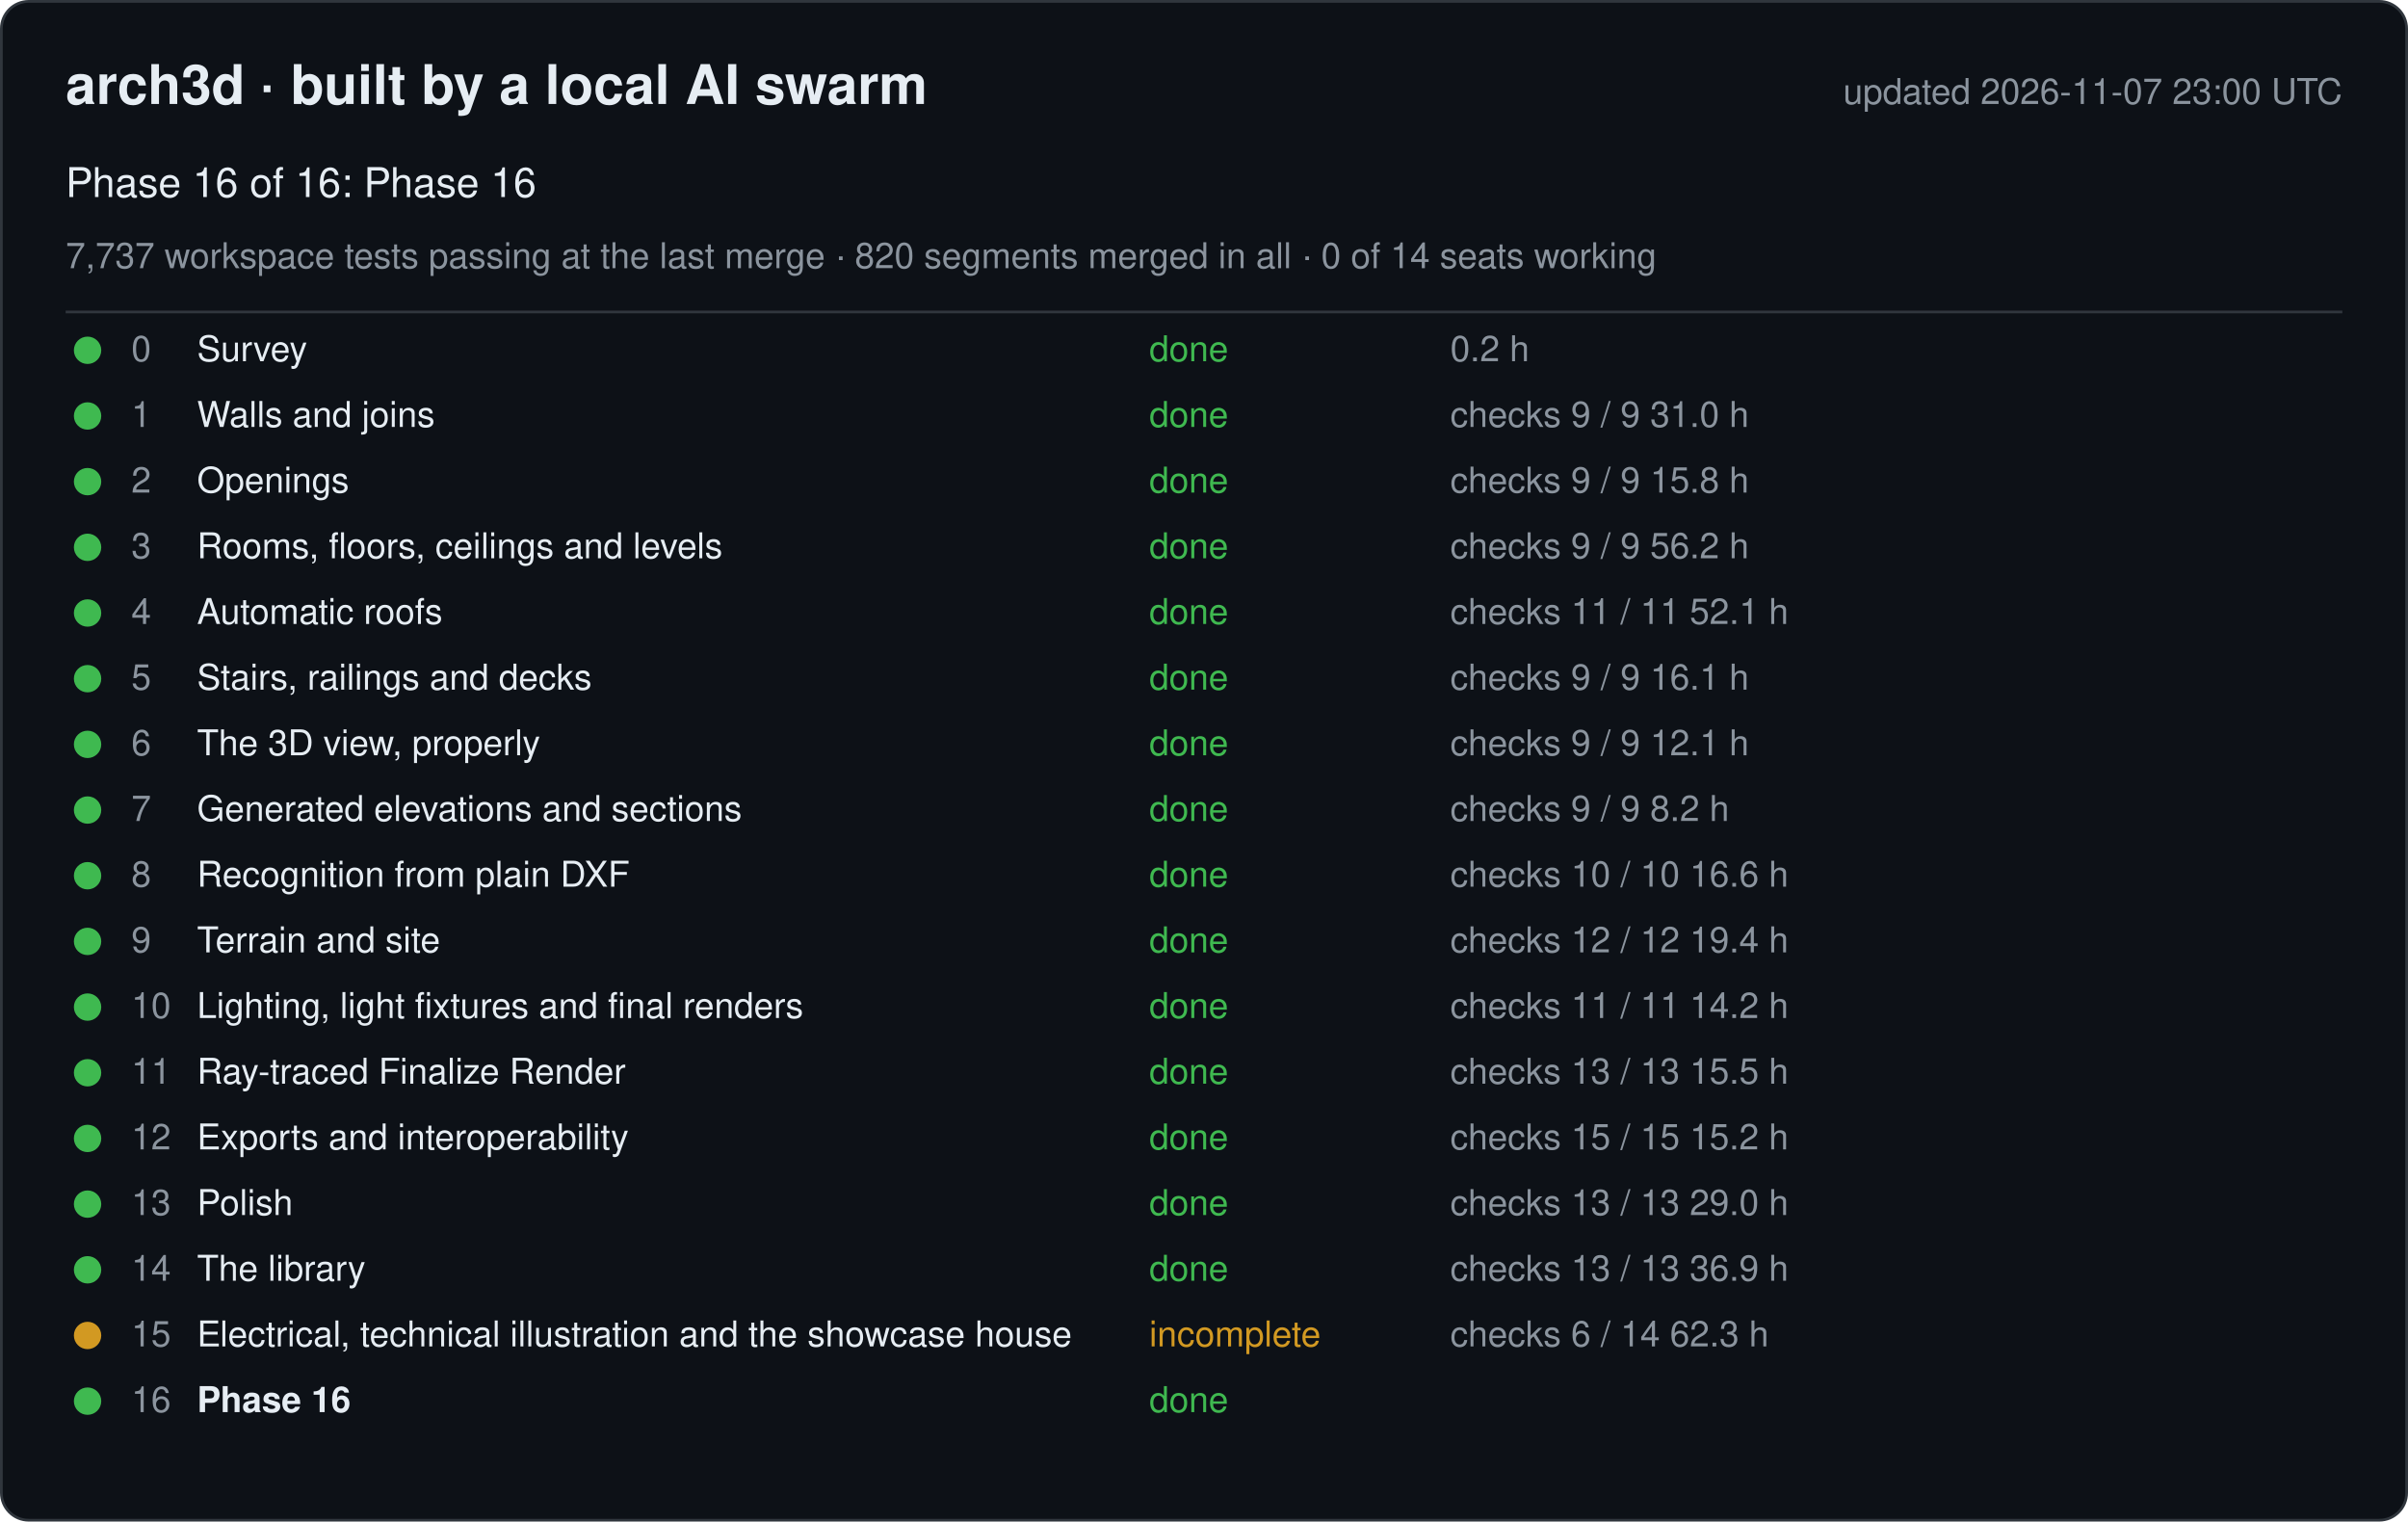
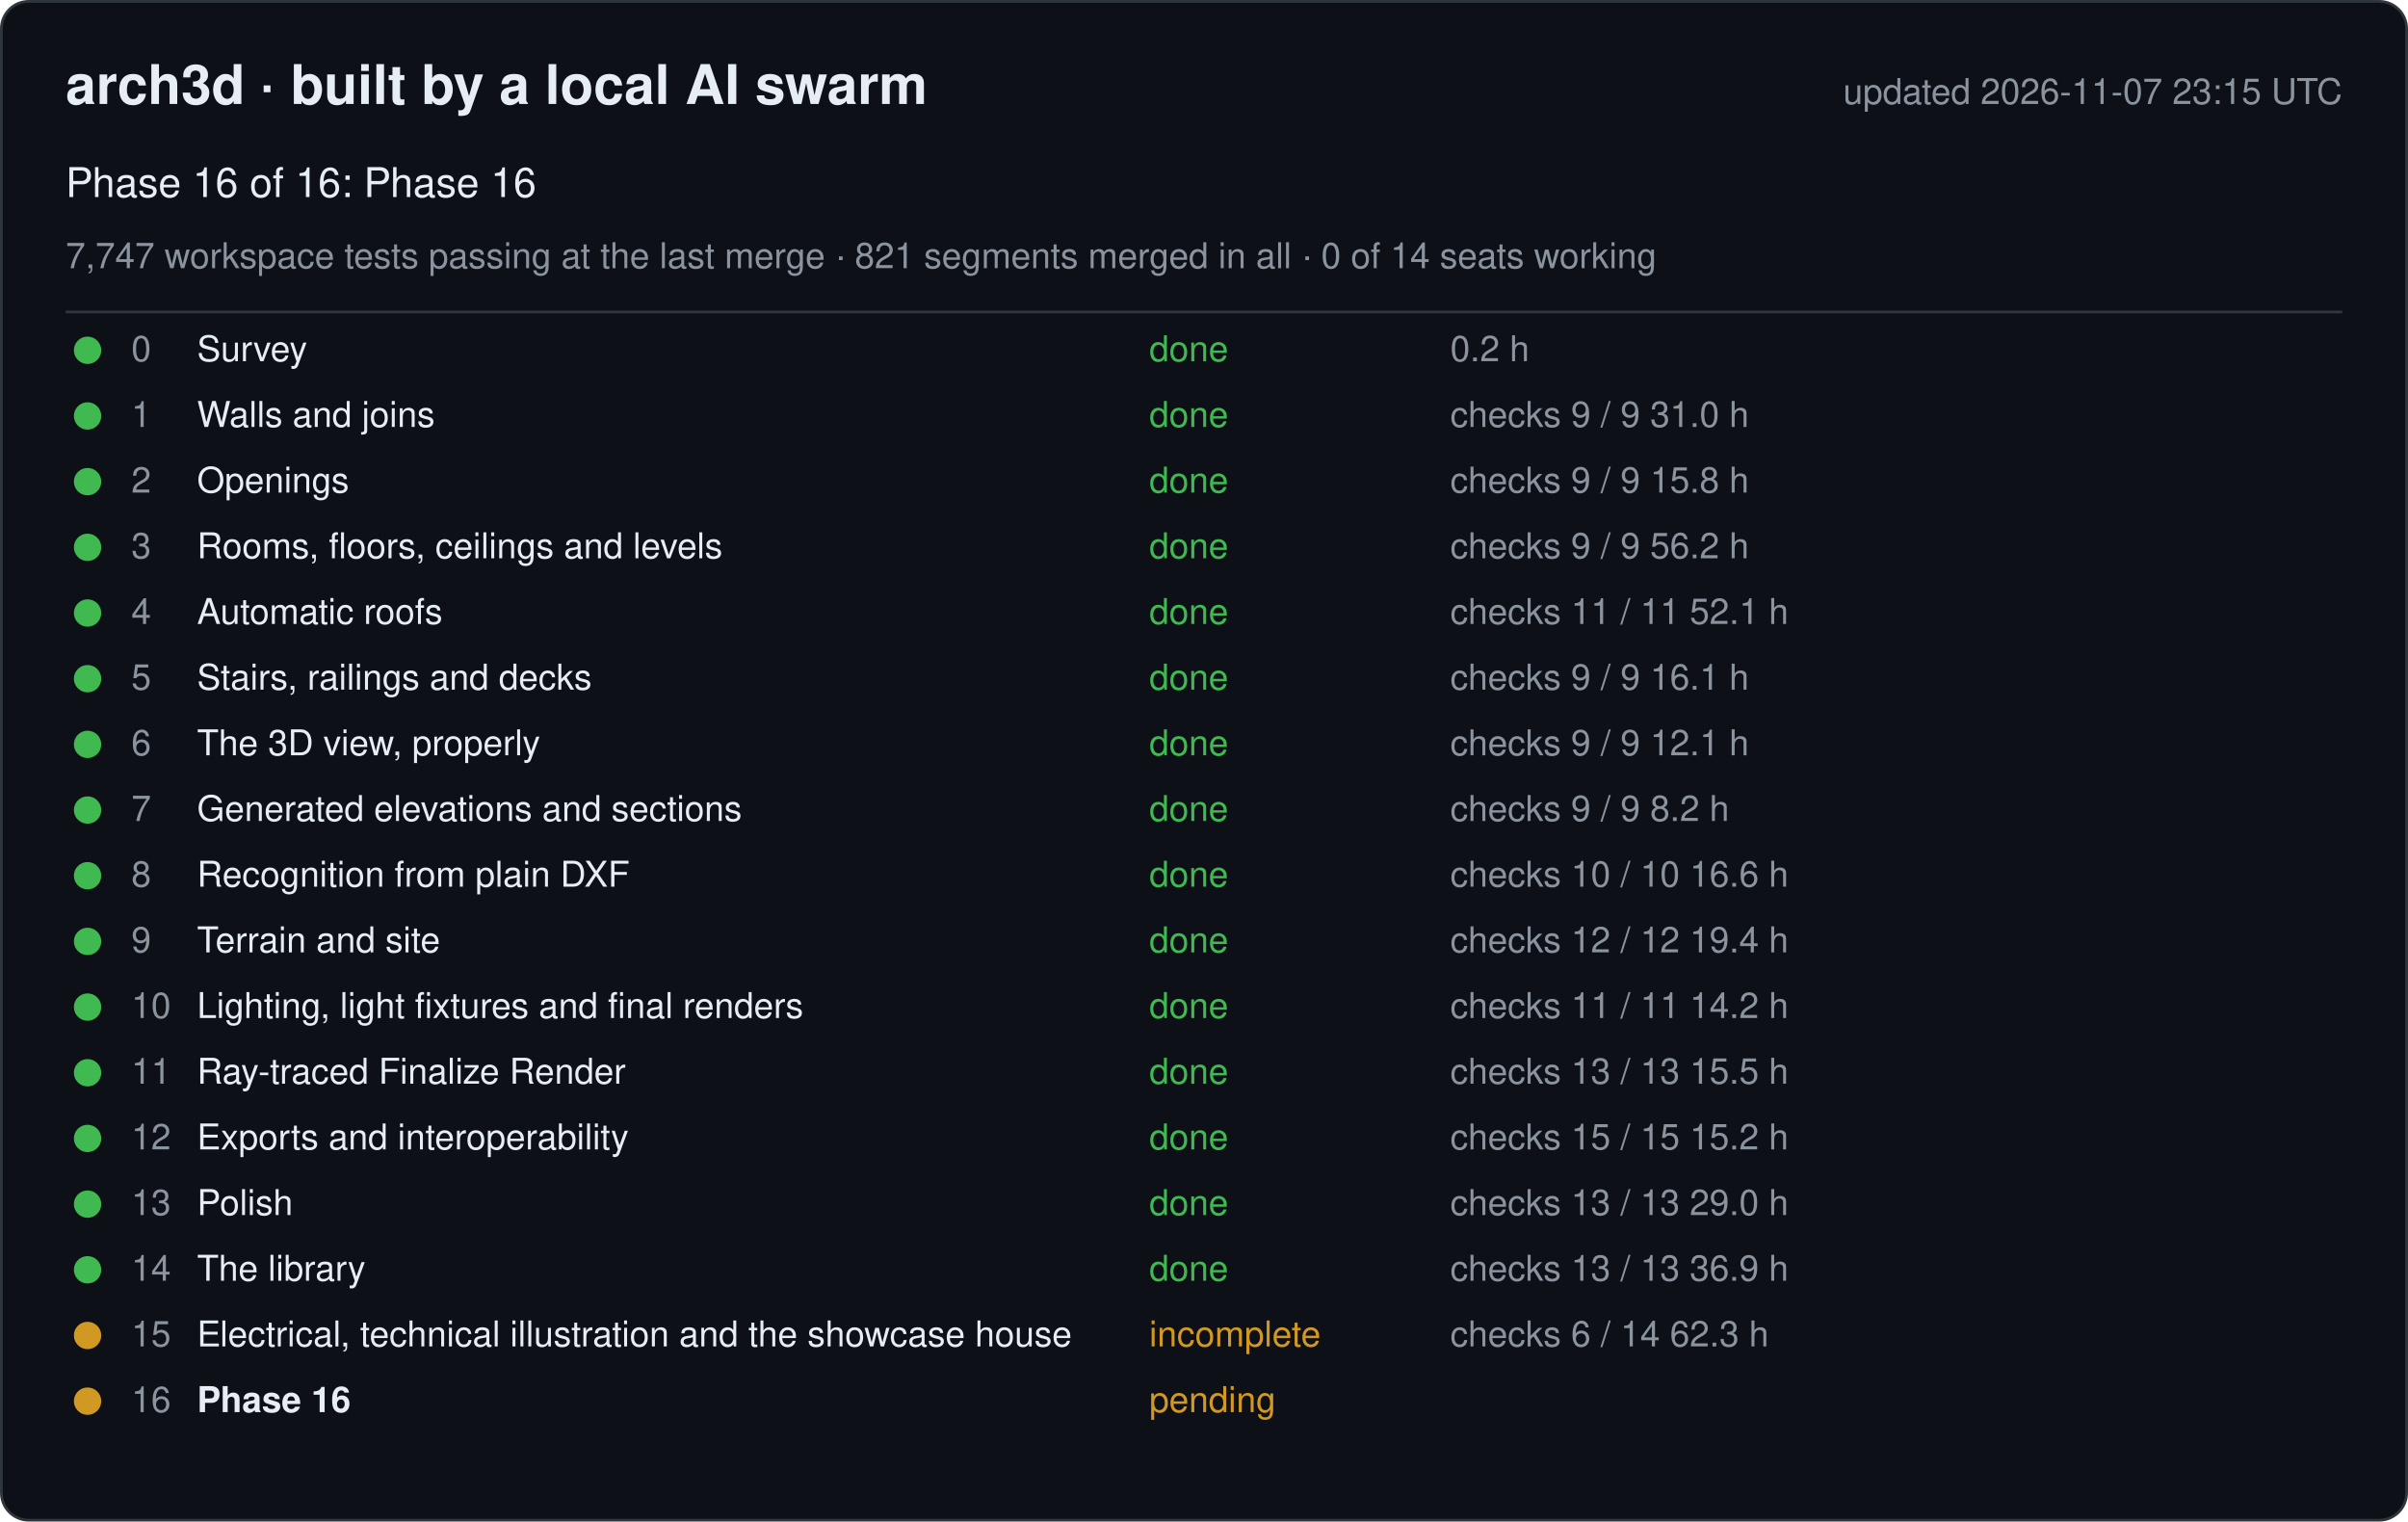
<svg xmlns="http://www.w3.org/2000/svg" width="880" height="556" viewBox="0 0 880 556" font-family="-apple-system, Segoe UI, Helvetica, Arial, sans-serif">
  <rect x="0.5" y="0.5" width="879" height="555" rx="10" fill="#0d1117" stroke="#30363d" />
  <text x="24" y="38" font-size="20" font-weight="600" fill="#e6edf3">arch3d · built by a local AI swarm</text>
-   <text x="856" y="38" font-size="13" fill="#8b949e" text-anchor="end">updated 2026-11-07 23:00 UTC</text>
+   <text x="856" y="38" font-size="13" fill="#8b949e" text-anchor="end">updated 2026-11-07 23:15 UTC</text>
  <text x="24" y="72" font-size="15" fill="#e6edf3">Phase 16 of 16: Phase 16</text>
-   <text x="24" y="98" font-size="13" fill="#8b949e">7,737 workspace tests passing at the last merge · 820 segments merged in all · 0 of 14 seats working</text>
+   <text x="24" y="98" font-size="13" fill="#8b949e">7,747 workspace tests passing at the last merge · 821 segments merged in all · 0 of 14 seats working</text>
  <line x1="24" y1="114" x2="856" y2="114" stroke="#30363d" />
  <g data-phase="0">
    <circle cx="32" cy="128" r="5" fill="#3fb950" />
    <text x="48" y="132" font-size="13" fill="#8b949e">0</text>
    <text x="72" y="132" font-size="13" fill="#e6edf3">Survey</text>
    <text x="420" y="132" font-size="13" fill="#3fb950">done</text>
    <text x="530" y="132" font-size="13" fill="#8b949e">0.2 h</text>
  </g>
  <g data-phase="1">
    <circle cx="32" cy="152" r="5" fill="#3fb950" />
    <text x="48" y="156" font-size="13" fill="#8b949e">1</text>
    <text x="72" y="156" font-size="13" fill="#e6edf3">Walls and joins</text>
    <text x="420" y="156" font-size="13" fill="#3fb950">done</text>
    <text x="530" y="156" font-size="13" fill="#8b949e">checks 9 / 9   31.0 h</text>
  </g>
  <g data-phase="2">
    <circle cx="32" cy="176" r="5" fill="#3fb950" />
    <text x="48" y="180" font-size="13" fill="#8b949e">2</text>
    <text x="72" y="180" font-size="13" fill="#e6edf3">Openings</text>
    <text x="420" y="180" font-size="13" fill="#3fb950">done</text>
    <text x="530" y="180" font-size="13" fill="#8b949e">checks 9 / 9   15.8 h</text>
  </g>
  <g data-phase="3">
    <circle cx="32" cy="200" r="5" fill="#3fb950" />
    <text x="48" y="204" font-size="13" fill="#8b949e">3</text>
    <text x="72" y="204" font-size="13" fill="#e6edf3">Rooms, floors, ceilings and levels</text>
    <text x="420" y="204" font-size="13" fill="#3fb950">done</text>
    <text x="530" y="204" font-size="13" fill="#8b949e">checks 9 / 9   56.2 h</text>
  </g>
  <g data-phase="4">
    <circle cx="32" cy="224" r="5" fill="#3fb950" />
    <text x="48" y="228" font-size="13" fill="#8b949e">4</text>
    <text x="72" y="228" font-size="13" fill="#e6edf3">Automatic roofs</text>
    <text x="420" y="228" font-size="13" fill="#3fb950">done</text>
    <text x="530" y="228" font-size="13" fill="#8b949e">checks 11 / 11   52.1 h</text>
  </g>
  <g data-phase="5">
    <circle cx="32" cy="248" r="5" fill="#3fb950" />
    <text x="48" y="252" font-size="13" fill="#8b949e">5</text>
    <text x="72" y="252" font-size="13" fill="#e6edf3">Stairs, railings and decks</text>
    <text x="420" y="252" font-size="13" fill="#3fb950">done</text>
    <text x="530" y="252" font-size="13" fill="#8b949e">checks 9 / 9   16.1 h</text>
  </g>
  <g data-phase="6">
    <circle cx="32" cy="272" r="5" fill="#3fb950" />
    <text x="48" y="276" font-size="13" fill="#8b949e">6</text>
    <text x="72" y="276" font-size="13" fill="#e6edf3">The 3D view, properly</text>
    <text x="420" y="276" font-size="13" fill="#3fb950">done</text>
    <text x="530" y="276" font-size="13" fill="#8b949e">checks 9 / 9   12.1 h</text>
  </g>
  <g data-phase="7">
    <circle cx="32" cy="296" r="5" fill="#3fb950" />
    <text x="48" y="300" font-size="13" fill="#8b949e">7</text>
    <text x="72" y="300" font-size="13" fill="#e6edf3">Generated elevations and sections</text>
    <text x="420" y="300" font-size="13" fill="#3fb950">done</text>
    <text x="530" y="300" font-size="13" fill="#8b949e">checks 9 / 9   8.2 h</text>
  </g>
  <g data-phase="8">
    <circle cx="32" cy="320" r="5" fill="#3fb950" />
    <text x="48" y="324" font-size="13" fill="#8b949e">8</text>
    <text x="72" y="324" font-size="13" fill="#e6edf3">Recognition from plain DXF</text>
    <text x="420" y="324" font-size="13" fill="#3fb950">done</text>
    <text x="530" y="324" font-size="13" fill="#8b949e">checks 10 / 10   16.6 h</text>
  </g>
  <g data-phase="9">
    <circle cx="32" cy="344" r="5" fill="#3fb950" />
    <text x="48" y="348" font-size="13" fill="#8b949e">9</text>
    <text x="72" y="348" font-size="13" fill="#e6edf3">Terrain and site</text>
    <text x="420" y="348" font-size="13" fill="#3fb950">done</text>
    <text x="530" y="348" font-size="13" fill="#8b949e">checks 12 / 12   19.4 h</text>
  </g>
  <g data-phase="10">
    <circle cx="32" cy="368" r="5" fill="#3fb950" />
    <text x="48" y="372" font-size="13" fill="#8b949e">10</text>
    <text x="72" y="372" font-size="13" fill="#e6edf3">Lighting, light fixtures and final renders</text>
    <text x="420" y="372" font-size="13" fill="#3fb950">done</text>
    <text x="530" y="372" font-size="13" fill="#8b949e">checks 11 / 11   14.2 h</text>
  </g>
  <g data-phase="11">
    <circle cx="32" cy="392" r="5" fill="#3fb950" />
    <text x="48" y="396" font-size="13" fill="#8b949e">11</text>
    <text x="72" y="396" font-size="13" fill="#e6edf3">Ray-traced Finalize Render</text>
    <text x="420" y="396" font-size="13" fill="#3fb950">done</text>
    <text x="530" y="396" font-size="13" fill="#8b949e">checks 13 / 13   15.5 h</text>
  </g>
  <g data-phase="12">
    <circle cx="32" cy="416" r="5" fill="#3fb950" />
    <text x="48" y="420" font-size="13" fill="#8b949e">12</text>
    <text x="72" y="420" font-size="13" fill="#e6edf3">Exports and interoperability</text>
    <text x="420" y="420" font-size="13" fill="#3fb950">done</text>
    <text x="530" y="420" font-size="13" fill="#8b949e">checks 15 / 15   15.2 h</text>
  </g>
  <g data-phase="13">
    <circle cx="32" cy="440" r="5" fill="#3fb950" />
    <text x="48" y="444" font-size="13" fill="#8b949e">13</text>
    <text x="72" y="444" font-size="13" fill="#e6edf3">Polish</text>
    <text x="420" y="444" font-size="13" fill="#3fb950">done</text>
    <text x="530" y="444" font-size="13" fill="#8b949e">checks 13 / 13   29.0 h</text>
  </g>
  <g data-phase="14">
    <circle cx="32" cy="464" r="5" fill="#3fb950" />
    <text x="48" y="468" font-size="13" fill="#8b949e">14</text>
    <text x="72" y="468" font-size="13" fill="#e6edf3">The library</text>
    <text x="420" y="468" font-size="13" fill="#3fb950">done</text>
    <text x="530" y="468" font-size="13" fill="#8b949e">checks 13 / 13   36.9 h</text>
  </g>
  <g data-phase="15">
    <circle cx="32" cy="488" r="5" fill="#d29922" />
    <text x="48" y="492" font-size="13" fill="#8b949e">15</text>
    <text x="72" y="492" font-size="13" fill="#e6edf3">Electrical, technical illustration and the showcase house</text>
    <text x="420" y="492" font-size="13" fill="#d29922">incomplete</text>
    <text x="530" y="492" font-size="13" fill="#8b949e">checks 6 / 14   62.3 h</text>
  </g>
  <g data-phase="16">
-     <circle cx="32" cy="512" r="5" fill="#3fb950" />
+     <circle cx="32" cy="512" r="5" fill="#d29922" />
    <text x="48" y="516" font-size="13" fill="#8b949e">16</text>
    <text x="72" y="516" font-size="13" fill="#e6edf3" font-weight="600">Phase 16</text>
-     <text x="420" y="516" font-size="13" fill="#3fb950">done</text>
+     <text x="420" y="516" font-size="13" fill="#d29922">pending</text>
    <text x="530" y="516" font-size="13" fill="#8b949e" />
  </g>
</svg>
